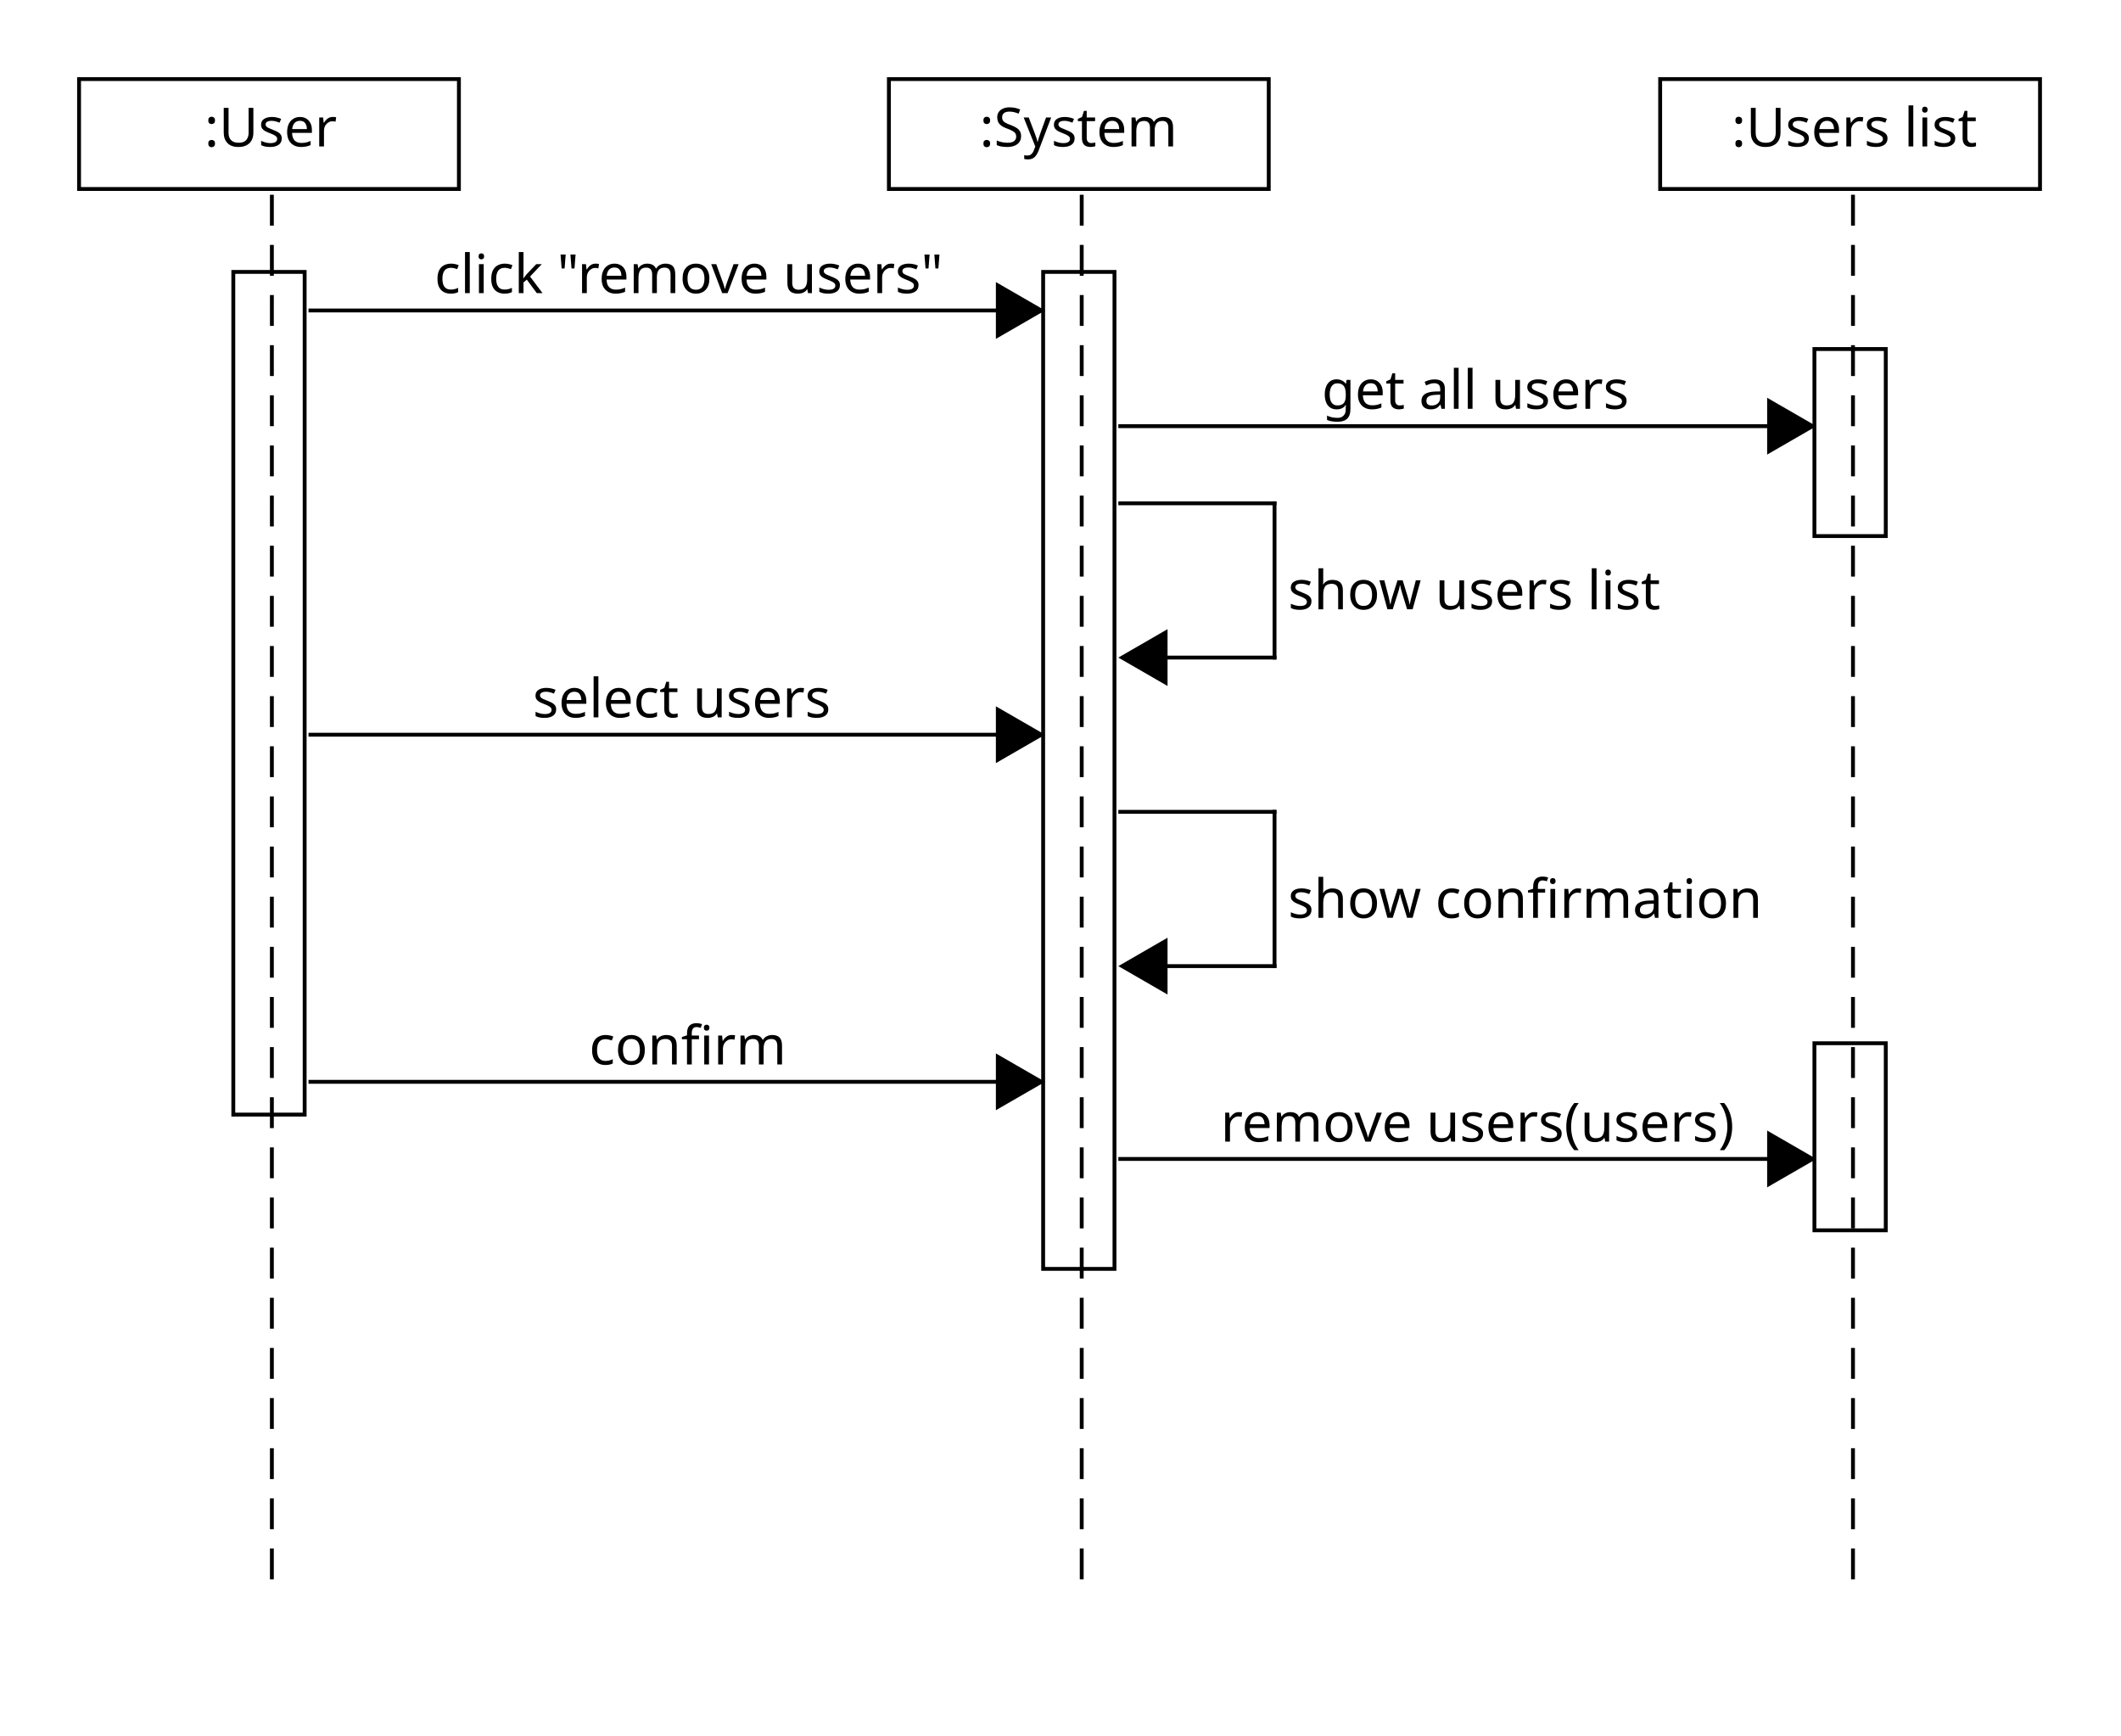
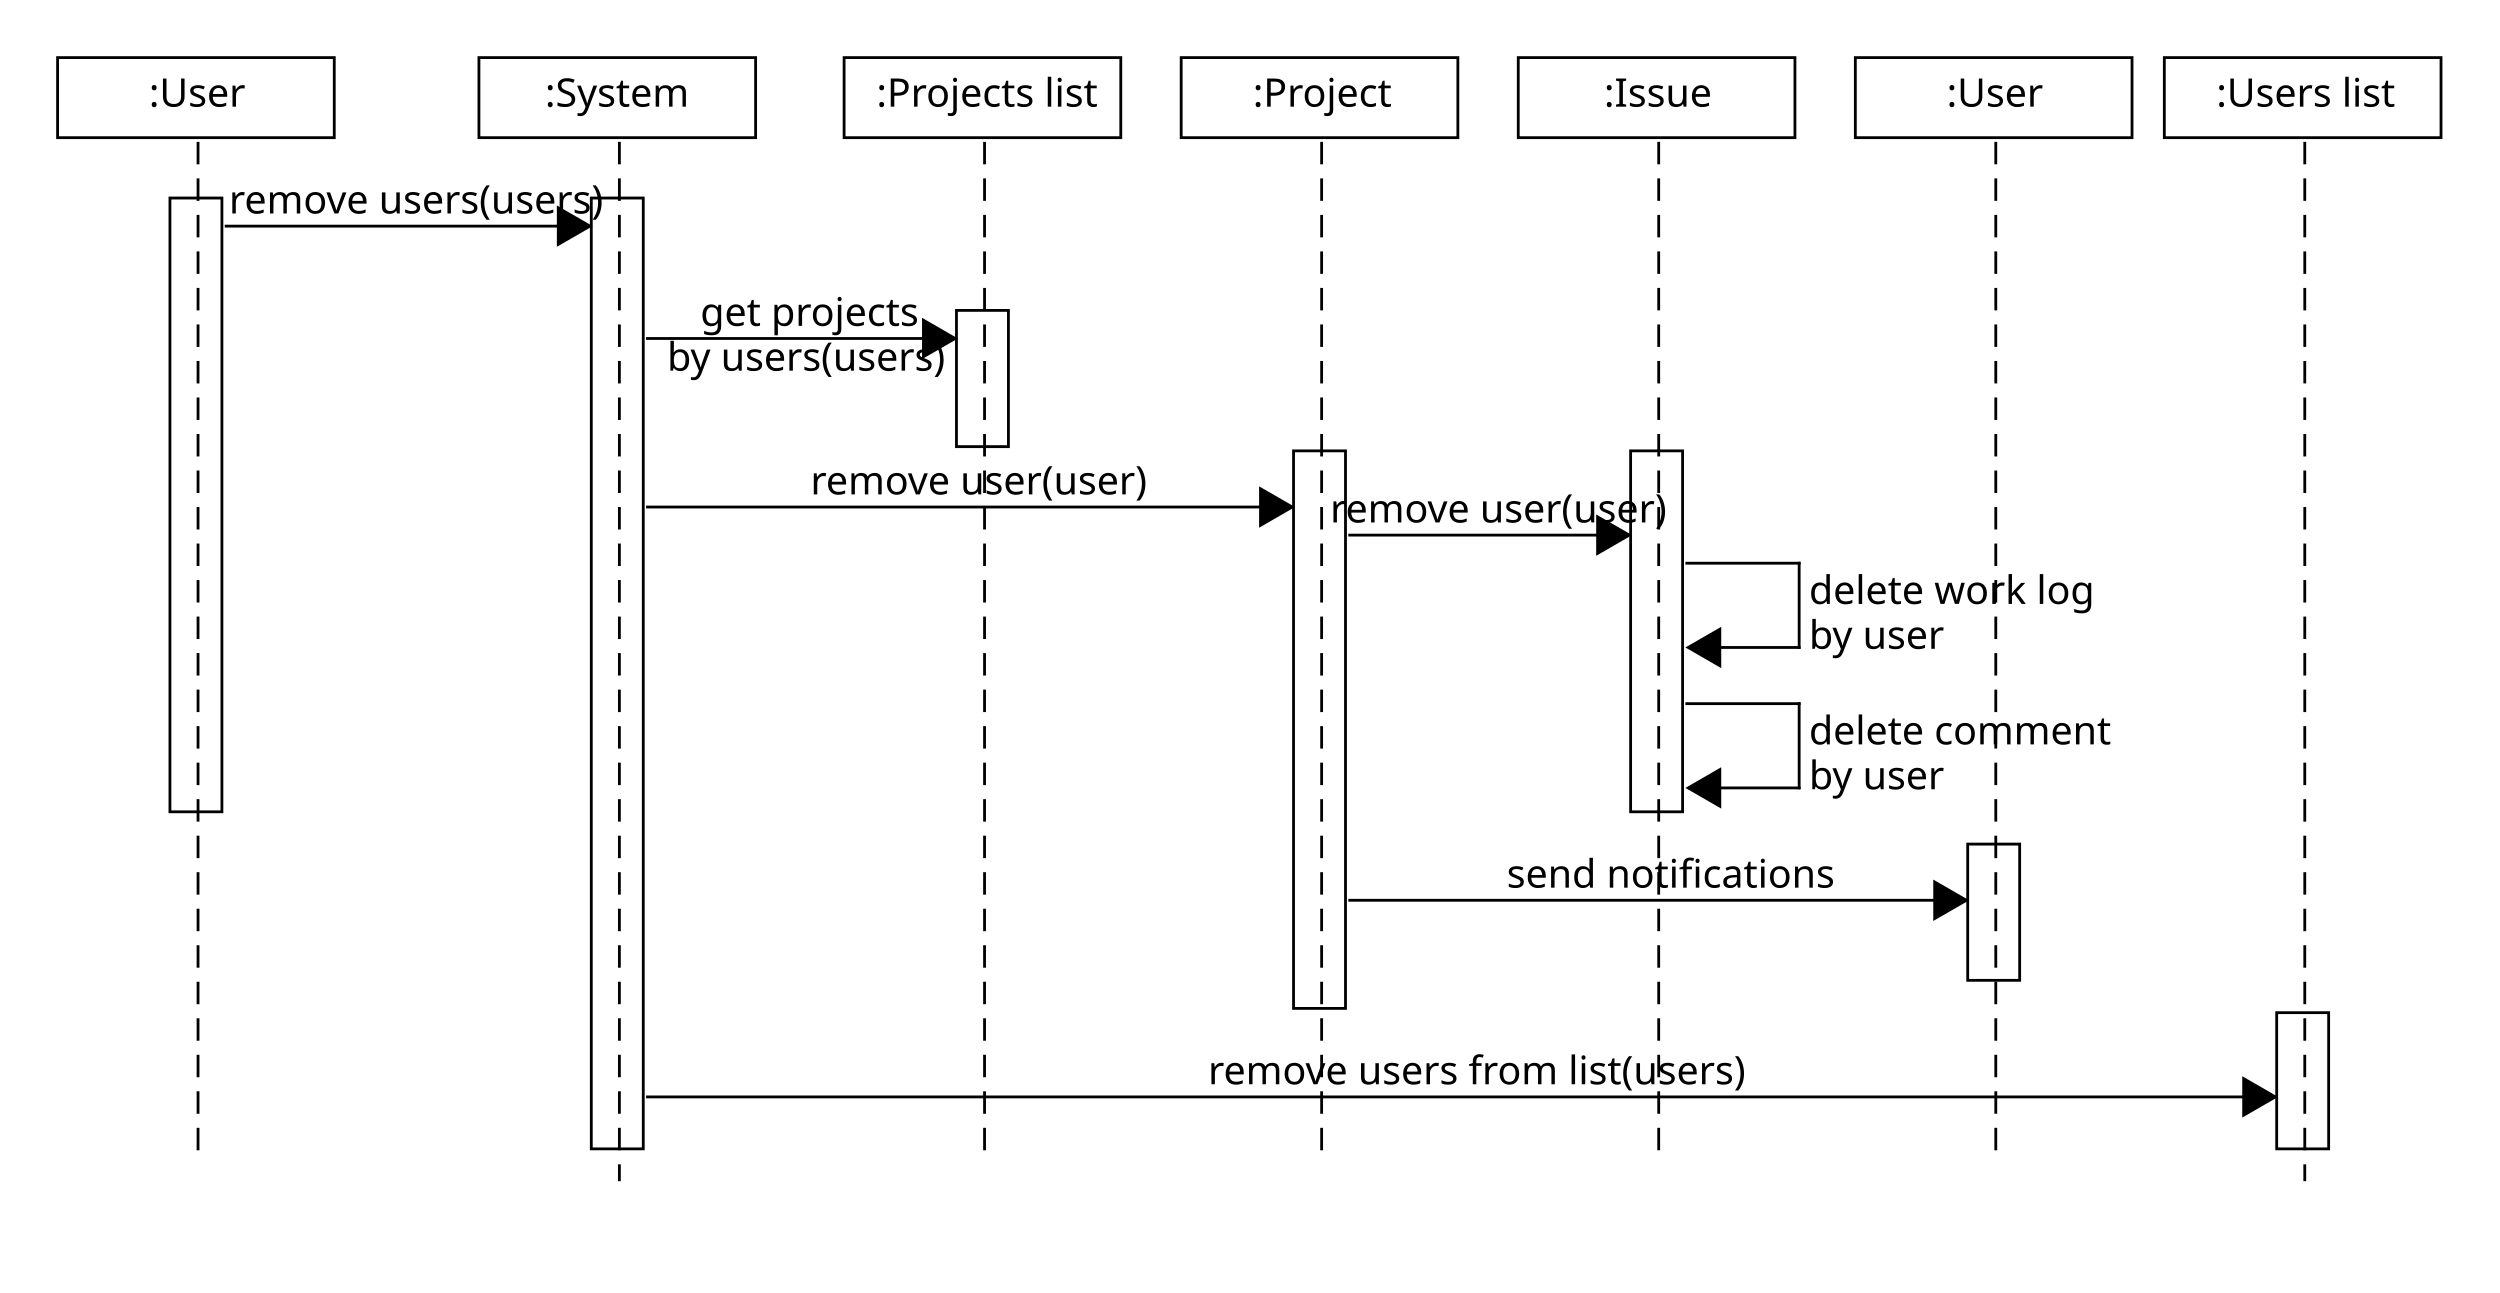
- <svg xmlns="http://www.w3.org/2000/svg" fill-opacity="1" color-rendering="auto" color-interpolation="auto" text-rendering="auto" stroke="black" stroke-linecap="square" width="550" stroke-miterlimit="10" shape-rendering="auto" stroke-opacity="1" fill="black" stroke-dasharray="none" font-weight="normal" stroke-width="1" viewBox="80 70 550 450" height="450" font-family="'Dialog'" font-style="normal" stroke-linejoin="miter" font-size="12px" stroke-dashoffset="0" image-rendering="auto">
+ <svg xmlns="http://www.w3.org/2000/svg" fill-opacity="1" color-rendering="auto" color-interpolation="auto" text-rendering="auto" stroke="black" stroke-linecap="square" width="890" stroke-miterlimit="10" shape-rendering="auto" stroke-opacity="1" fill="black" stroke-dasharray="none" font-weight="normal" stroke-width="1" viewBox="20 40 890 460" height="460" font-family="'Dialog'" font-style="normal" stroke-linejoin="miter" font-size="12px" stroke-dashoffset="0" image-rendering="auto">
  <defs id="genericDefs" />
  <g>
    <defs id="defs1">
      <clipPath clipPathUnits="userSpaceOnUse" id="clipPath1">
        <path d="M0 0 L2147483647 0 L2147483647 2147483647 L0 2147483647 L0 0 Z" />
      </clipPath>
      <clipPath clipPathUnits="userSpaceOnUse" id="clipPath2">
-         <path d="M0 0 L0 50 L20 50 L20 0 Z" />
+         <path d="M0 0 L0 130 L20 130 L20 0 Z" />
      </clipPath>
      <clipPath clipPathUnits="userSpaceOnUse" id="clipPath3">
        <path d="M0 0 L0 390 L30 390 L30 0 Z" />
      </clipPath>
      <clipPath clipPathUnits="userSpaceOnUse" id="clipPath4">
        <path d="M0 0 L0 30 L100 30 L100 0 Z" />
      </clipPath>
      <clipPath clipPathUnits="userSpaceOnUse" id="clipPath5">
-         <path d="M0 0 L0 260 L20 260 L20 0 Z" />
+         <path d="M0 0 L0 50 L20 50 L20 0 Z" />
      </clipPath>
      <clipPath clipPathUnits="userSpaceOnUse" id="clipPath6">
+         <path d="M0 0 L0 200 L20 200 L20 0 Z" />
+       </clipPath>
+       <clipPath clipPathUnits="userSpaceOnUse" id="clipPath7">
+         <path d="M0 0 L0 400 L30 400 L30 0 Z" />
+       </clipPath>
+       <clipPath clipPathUnits="userSpaceOnUse" id="clipPath8">
+         <path d="M0 0 L0 340 L20 340 L20 0 Z" />
+       </clipPath>
+       <clipPath clipPathUnits="userSpaceOnUse" id="clipPath9">
        <path d="M0 0 L0 220 L20 220 L20 0 Z" />
      </clipPath>
-       <clipPath clipPathUnits="userSpaceOnUse" id="clipPath7">
-         <path d="M0 0 L0 40 L220 40 L220 0 Z" />
-       </clipPath>
-       <clipPath clipPathUnits="userSpaceOnUse" id="clipPath8">
-         <path d="M0 0 L0 70 L180 70 L180 0 Z" />
-       </clipPath>
-       <clipPath clipPathUnits="userSpaceOnUse" id="clipPath9">
-         <path d="M0 0 L0 40 L210 40 L210 0 Z" />
-       </clipPath>
      <clipPath clipPathUnits="userSpaceOnUse" id="clipPath10">
-         <path d="M0 0 L0 70 L160 70 L160 0 Z" />
+         <path d="M0 0 L0 60 L170 60 L170 0 Z" />
+       </clipPath>
+       <clipPath clipPathUnits="userSpaceOnUse" id="clipPath11">
+         <path d="M0 0 L0 60 L160 60 L160 0 Z" />
+       </clipPath>
+       <clipPath clipPathUnits="userSpaceOnUse" id="clipPath12">
+         <path d="M0 0 L0 40 L250 40 L250 0 Z" />
+       </clipPath>
+       <clipPath clipPathUnits="userSpaceOnUse" id="clipPath13">
+         <path d="M0 0 L0 40 L130 40 L130 0 Z" />
+       </clipPath>
+       <clipPath clipPathUnits="userSpaceOnUse" id="clipPath14">
+         <path d="M0 0 L0 40 L260 40 L260 0 Z" />
+       </clipPath>
+       <clipPath clipPathUnits="userSpaceOnUse" id="clipPath15">
+         <path d="M0 0 L0 50 L140 50 L140 0 Z" />
+       </clipPath>
+       <clipPath clipPathUnits="userSpaceOnUse" id="clipPath16">
+         <path d="M0 0 L0 40 L610 40 L610 0 Z" />
+       </clipPath>
+       <clipPath clipPathUnits="userSpaceOnUse" id="clipPath17">
+         <path d="M0 0 L0 40 L160 40 L160 0 Z" />
      </clipPath>
    </defs>
-     <g fill="rgb(255,255,255)" fill-opacity="0" transform="translate(550,340)" stroke-opacity="0" stroke="rgb(255,255,255)">
-       <rect x="0.5" width="18.5" height="48.5" y="0.5" clip-path="url(#clipPath2)" stroke="none" />
-     </g>
-     <g transform="translate(550,340)">
-       <rect fill="none" x="0.5" width="18.5" height="48.5" y="0.5" clip-path="url(#clipPath2)" />
-     </g>
-     <g fill="rgb(255,255,255)" fill-opacity="0" transform="translate(550,160)" stroke-opacity="0" stroke="rgb(255,255,255)">
-       <rect x="0.5" width="18.5" height="48.5" y="0.5" clip-path="url(#clipPath2)" stroke="none" />
-     </g>
-     <g transform="translate(550,160)">
-       <rect fill="none" x="0.5" width="18.5" height="48.5" y="0.5" clip-path="url(#clipPath2)" />
-     </g>
-     <g stroke-dasharray="8,5" stroke-miterlimit="5" transform="translate(550,110)" stroke-linecap="butt">
-       <path fill="none" d="M10.5 10.5 L10.5 370.5" clip-path="url(#clipPath3)" />
-     </g>
-     <g fill="rgb(255,255,255)" fill-opacity="0" transform="translate(510,90)" stroke-opacity="0" stroke="rgb(255,255,255)">
-       <rect x="0.5" width="98.5" height="28.5" y="0.5" clip-path="url(#clipPath4)" stroke="none" />
-     </g>
-     <g transform="translate(510,90)">
+     <g fill="rgb(255,255,255)" fill-opacity="0" transform="translate(600,200)" stroke-opacity="0" stroke="rgb(255,255,255)">
+       <rect x="0.5" width="18.5" height="128.5" y="0.5" clip-path="url(#clipPath2)" stroke="none" />
+     </g>
+     <g transform="translate(600,200)">
+       <rect fill="none" x="0.5" width="18.5" height="128.5" y="0.5" clip-path="url(#clipPath2)" />
+     </g>
+     <g stroke-dasharray="8,5" stroke-miterlimit="5" transform="translate(600,80)" stroke-linecap="butt">
+       <path fill="none" d="M10.5 10.5 L10.5 370.5" clip-path="url(#clipPath3)" />
+     </g>
+     <g fill="rgb(255,255,255)" fill-opacity="0" transform="translate(560,60)" stroke-opacity="0" stroke="rgb(255,255,255)">
+       <rect x="0.5" width="98.5" height="28.5" y="0.5" clip-path="url(#clipPath4)" stroke="none" />
+     </g>
+     <g transform="translate(560,60)">
+       <rect fill="none" x="0.5" width="98.5" height="28.5" y="0.5" clip-path="url(#clipPath4)" />
+       <text x="31" font-size="14px" y="17.969" clip-path="url(#clipPath4)" font-family="sans-serif" stroke="none" xml:space="preserve">:Issue</text>
+     </g>
+     <g fill="rgb(255,255,255)" fill-opacity="0" transform="translate(720,340)" stroke-opacity="0" stroke="rgb(255,255,255)">
+       <rect x="0.5" width="18.5" height="48.5" y="0.5" clip-path="url(#clipPath5)" stroke="none" />
+     </g>
+     <g transform="translate(720,340)">
+       <rect fill="none" x="0.5" width="18.5" height="48.5" y="0.5" clip-path="url(#clipPath5)" />
+     </g>
+     <g stroke-dasharray="8,5" stroke-miterlimit="5" transform="translate(720,80)" stroke-linecap="butt">
+       <path fill="none" d="M10.5 10.5 L10.5 370.5" clip-path="url(#clipPath3)" />
+     </g>
+     <g fill="rgb(255,255,255)" fill-opacity="0" transform="translate(680,60)" stroke-opacity="0" stroke="rgb(255,255,255)">
+       <rect x="0.5" width="98.5" height="28.5" y="0.5" clip-path="url(#clipPath4)" stroke="none" />
+     </g>
+     <g transform="translate(680,60)">
+       <rect fill="none" x="0.5" width="98.5" height="28.5" y="0.5" clip-path="url(#clipPath4)" />
+       <text x="33" font-size="14px" y="17.969" clip-path="url(#clipPath4)" font-family="sans-serif" stroke="none" xml:space="preserve">:User</text>
+     </g>
+     <g fill="rgb(255,255,255)" fill-opacity="0" transform="translate(480,200)" stroke-opacity="0" stroke="rgb(255,255,255)">
+       <rect x="0.5" width="18.5" height="198.5" y="0.5" clip-path="url(#clipPath6)" stroke="none" />
+     </g>
+     <g transform="translate(480,200)">
+       <rect fill="none" x="0.5" width="18.5" height="198.5" y="0.5" clip-path="url(#clipPath6)" />
+     </g>
+     <g fill="rgb(255,255,255)" fill-opacity="0" transform="translate(440,60)" stroke-opacity="0" stroke="rgb(255,255,255)">
+       <rect x="0.5" width="98.5" height="28.5" y="0.5" clip-path="url(#clipPath4)" stroke="none" />
+     </g>
+     <g transform="translate(440,60)">
+       <rect fill="none" x="0.5" width="98.5" height="28.5" y="0.5" clip-path="url(#clipPath4)" />
+       <text x="26" font-size="14px" y="17.969" clip-path="url(#clipPath4)" font-family="sans-serif" stroke="none" xml:space="preserve">:Project</text>
+     </g>
+     <g stroke-dasharray="8,5" stroke-miterlimit="5" transform="translate(480,80)" stroke-linecap="butt">
+       <path fill="none" d="M10.5 10.5 L10.5 370.5" clip-path="url(#clipPath3)" />
+     </g>
+     <g fill="rgb(255,255,255)" fill-opacity="0" transform="translate(360,150)" stroke-opacity="0" stroke="rgb(255,255,255)">
+       <rect x="0.5" width="18.5" height="48.5" y="0.5" clip-path="url(#clipPath5)" stroke="none" />
+     </g>
+     <g transform="translate(360,150)">
+       <rect fill="none" x="0.5" width="18.5" height="48.5" y="0.5" clip-path="url(#clipPath5)" />
+     </g>
+     <g stroke-dasharray="8,5" stroke-miterlimit="5" transform="translate(360,80)" stroke-linecap="butt">
+       <path fill="none" d="M10.5 10.5 L10.5 370.5" clip-path="url(#clipPath3)" />
+     </g>
+     <g fill="rgb(255,255,255)" fill-opacity="0" transform="translate(320,60)" stroke-opacity="0" stroke="rgb(255,255,255)">
+       <rect x="0.5" width="98.5" height="28.5" y="0.5" clip-path="url(#clipPath4)" stroke="none" />
+     </g>
+     <g transform="translate(320,60)">
+       <rect fill="none" x="0.5" width="98.5" height="28.5" y="0.5" clip-path="url(#clipPath4)" />
+       <text x="12" font-size="14px" y="17.969" clip-path="url(#clipPath4)" font-family="sans-serif" stroke="none" xml:space="preserve">:Projects list</text>
+     </g>
+     <g fill="rgb(255,255,255)" fill-opacity="0" transform="translate(830,400)" stroke-opacity="0" stroke="rgb(255,255,255)">
+       <rect x="0.5" width="18.5" height="48.5" y="0.5" clip-path="url(#clipPath5)" stroke="none" />
+     </g>
+     <g transform="translate(830,400)">
+       <rect fill="none" x="0.5" width="18.5" height="48.5" y="0.5" clip-path="url(#clipPath5)" />
+     </g>
+     <g stroke-dasharray="8,5" stroke-miterlimit="5" transform="translate(830,80)" stroke-linecap="butt">
+       <path fill="none" d="M10.5 10.5 L10.5 380.5" clip-path="url(#clipPath7)" />
+     </g>
+     <g fill="rgb(255,255,255)" fill-opacity="0" transform="translate(790,60)" stroke-opacity="0" stroke="rgb(255,255,255)">
+       <rect x="0.5" width="98.5" height="28.5" y="0.5" clip-path="url(#clipPath4)" stroke="none" />
+     </g>
+     <g transform="translate(790,60)">
      <rect fill="none" x="0.5" width="98.5" height="28.5" y="0.5" clip-path="url(#clipPath4)" />
      <text x="19" font-size="14px" y="17.969" clip-path="url(#clipPath4)" font-family="sans-serif" stroke="none" xml:space="preserve">:Users list</text>
    </g>
-     <g fill="rgb(255,255,255)" fill-opacity="0" transform="translate(350,140)" stroke-opacity="0" stroke="rgb(255,255,255)">
-       <rect x="0.5" width="18.5" height="258.5" y="0.5" clip-path="url(#clipPath5)" stroke="none" />
-     </g>
-     <g transform="translate(350,140)">
-       <rect fill="none" x="0.5" width="18.5" height="258.5" y="0.5" clip-path="url(#clipPath5)" />
-     </g>
-     <g fill="rgb(255,255,255)" fill-opacity="0" transform="translate(100,90)" stroke-opacity="0" stroke="rgb(255,255,255)">
-       <rect x="0.5" width="98.5" height="28.5" y="0.5" clip-path="url(#clipPath4)" stroke="none" />
-     </g>
-     <g transform="translate(100,90)">
+     <g fill="rgb(255,255,255)" fill-opacity="0" transform="translate(230,110)" stroke-opacity="0" stroke="rgb(255,255,255)">
+       <rect x="0.5" width="18.5" height="338.5" y="0.5" clip-path="url(#clipPath8)" stroke="none" />
+     </g>
+     <g transform="translate(230,110)">
+       <rect fill="none" x="0.5" width="18.5" height="338.5" y="0.5" clip-path="url(#clipPath8)" />
+     </g>
+     <g fill="rgb(255,255,255)" fill-opacity="0" transform="translate(40,60)" stroke-opacity="0" stroke="rgb(255,255,255)">
+       <rect x="0.5" width="98.5" height="28.5" y="0.5" clip-path="url(#clipPath4)" stroke="none" />
+     </g>
+     <g transform="translate(40,60)">
      <rect fill="none" x="0.5" width="98.5" height="28.5" y="0.5" clip-path="url(#clipPath4)" />
      <text x="33" font-size="14px" y="17.969" clip-path="url(#clipPath4)" font-family="sans-serif" stroke="none" xml:space="preserve">:User</text>
    </g>
-     <g fill="rgb(255,255,255)" fill-opacity="0" transform="translate(140,140)" stroke-opacity="0" stroke="rgb(255,255,255)">
-       <rect x="0.5" width="18.5" height="218.5" y="0.5" clip-path="url(#clipPath6)" stroke="none" />
-     </g>
-     <g transform="translate(140,140)">
-       <rect fill="none" x="0.5" width="18.5" height="218.5" y="0.5" clip-path="url(#clipPath6)" />
-     </g>
-     <g stroke-dasharray="8,5" stroke-miterlimit="5" transform="translate(350,110)" stroke-linecap="butt">
-       <path fill="none" d="M10.5 10.5 L10.5 370.5" clip-path="url(#clipPath3)" />
-     </g>
-     <g fill="rgb(255,255,255)" fill-opacity="0" transform="translate(310,90)" stroke-opacity="0" stroke="rgb(255,255,255)">
-       <rect x="0.5" width="98.5" height="28.5" y="0.5" clip-path="url(#clipPath4)" stroke="none" />
-     </g>
-     <g transform="translate(310,90)">
+     <g fill="rgb(255,255,255)" fill-opacity="0" transform="translate(80,110)" stroke-opacity="0" stroke="rgb(255,255,255)">
+       <rect x="0.5" width="18.5" height="218.5" y="0.5" clip-path="url(#clipPath9)" stroke="none" />
+     </g>
+     <g transform="translate(80,110)">
+       <rect fill="none" x="0.5" width="18.5" height="218.5" y="0.5" clip-path="url(#clipPath9)" />
+     </g>
+     <g stroke-dasharray="8,5" stroke-miterlimit="5" transform="translate(230,80)" stroke-linecap="butt">
+       <path fill="none" d="M10.5 10.5 L10.5 380.5" clip-path="url(#clipPath7)" />
+     </g>
+     <g fill="rgb(255,255,255)" fill-opacity="0" transform="translate(190,60)" stroke-opacity="0" stroke="rgb(255,255,255)">
+       <rect x="0.5" width="98.5" height="28.5" y="0.5" clip-path="url(#clipPath4)" stroke="none" />
+     </g>
+     <g transform="translate(190,60)">
      <rect fill="none" x="0.5" width="98.5" height="28.5" y="0.5" clip-path="url(#clipPath4)" />
      <text x="24" font-size="14px" y="17.969" clip-path="url(#clipPath4)" font-family="sans-serif" stroke="none" xml:space="preserve">:System</text>
    </g>
-     <g transform="translate(150,330)">
-       <path fill="none" d="M199.5 20.5 L10.5 20.5" clip-path="url(#clipPath7)" />
-       <path d="M188.742 14 L200 20.5 L188.742 27 Z" clip-path="url(#clipPath7)" stroke="none" />
-       <path fill="none" d="M188.742 14 L200 20.5 L188.742 27 Z" clip-path="url(#clipPath7)" />
-       <text x="82.773" font-size="14px" y="16" clip-path="url(#clipPath7)" font-family="sans-serif" stroke="none" xml:space="preserve">confirm</text>
-     </g>
-     <g transform="translate(360,270)">
-       <path fill="none" d="M11.5 50.5 L50.5 50.5" clip-path="url(#clipPath8)" />
-       <path fill="none" d="M50.5 50.5 L50.5 10.5" clip-path="url(#clipPath8)" />
-       <path fill="none" d="M50.5 10.5 L10.5 10.5" clip-path="url(#clipPath8)" />
-       <path d="M22.258 57 L11 50.5 L22.258 44 Z" clip-path="url(#clipPath8)" stroke="none" />
-       <path fill="none" d="M22.258 57 L11 50.5 L22.258 44 Z" clip-path="url(#clipPath8)" />
-       <text x="54" font-size="14px" y="37.984" clip-path="url(#clipPath8)" font-family="sans-serif" stroke="none" xml:space="preserve">show confirmation</text>
-     </g>
-     <g transform="translate(360,350)">
-       <path fill="none" d="M189.5 20.5 L10.5 20.5" clip-path="url(#clipPath9)" />
-       <path d="M178.742 14 L190 20.5 L178.742 27 Z" clip-path="url(#clipPath9)" stroke="none" />
-       <path fill="none" d="M178.742 14 L190 20.5 L178.742 27 Z" clip-path="url(#clipPath9)" />
-       <text x="36.523" font-size="14px" y="16" clip-path="url(#clipPath9)" font-family="sans-serif" stroke="none" xml:space="preserve">remove users(users)</text>
-     </g>
-     <g transform="translate(360,160)">
-       <path fill="none" d="M189.5 20.5 L10.5 20.5" clip-path="url(#clipPath9)" />
-       <path d="M178.742 14 L190 20.5 L178.742 27 Z" clip-path="url(#clipPath9)" stroke="none" />
-       <path fill="none" d="M178.742 14 L190 20.5 L178.742 27 Z" clip-path="url(#clipPath9)" />
-       <text x="62.759" font-size="14px" y="16" clip-path="url(#clipPath9)" font-family="sans-serif" stroke="none" xml:space="preserve">get all users</text>
-     </g>
-     <g transform="translate(150,240)">
-       <path fill="none" d="M199.5 20.5 L10.5 20.5" clip-path="url(#clipPath7)" />
-       <path d="M188.742 14 L200 20.5 L188.742 27 Z" clip-path="url(#clipPath7)" stroke="none" />
-       <path fill="none" d="M188.742 14 L200 20.5 L188.742 27 Z" clip-path="url(#clipPath7)" />
-       <text x="68.144" font-size="14px" y="16" clip-path="url(#clipPath7)" font-family="sans-serif" stroke="none" xml:space="preserve">select users</text>
-     </g>
-     <g transform="translate(360,190)">
-       <path fill="none" d="M11.5 50.5 L50.5 50.5" clip-path="url(#clipPath10)" />
-       <path fill="none" d="M50.5 50.5 L50.5 10.5" clip-path="url(#clipPath10)" />
+     <g transform="translate(610,280)">
+       <path fill="none" d="M11.5 40.5 L50.5 40.5" clip-path="url(#clipPath10)" />
+       <path fill="none" d="M50.5 40.5 L50.5 10.5" clip-path="url(#clipPath10)" />
      <path fill="none" d="M50.5 10.5 L10.5 10.5" clip-path="url(#clipPath10)" />
-       <path d="M22.258 57 L11 50.5 L22.258 44 Z" clip-path="url(#clipPath10)" stroke="none" />
-       <path fill="none" d="M22.258 57 L11 50.5 L22.258 44 Z" clip-path="url(#clipPath10)" />
-       <text x="54" font-size="14px" y="37.984" clip-path="url(#clipPath10)" font-family="sans-serif" stroke="none" xml:space="preserve">show users list</text>
-     </g>
-     <g transform="translate(150,130)">
-       <path fill="none" d="M199.5 20.5 L10.5 20.5" clip-path="url(#clipPath7)" />
-       <path d="M188.742 14 L200 20.5 L188.742 27 Z" clip-path="url(#clipPath7)" stroke="none" />
-       <path fill="none" d="M188.742 14 L200 20.5 L188.742 27 Z" clip-path="url(#clipPath7)" />
-       <text x="42.674" font-size="14px" y="16" clip-path="url(#clipPath7)" font-family="sans-serif" stroke="none" xml:space="preserve">click "remove users"</text>
-     </g>
-     <g stroke-dasharray="8,5" stroke-miterlimit="5" transform="translate(140,110)" stroke-linecap="butt">
+       <path d="M22.258 47 L11 40.5 L22.258 34 Z" clip-path="url(#clipPath10)" stroke="none" />
+       <path fill="none" d="M22.258 47 L11 40.5 L22.258 34 Z" clip-path="url(#clipPath10)" />
+       <text x="54" font-size="14px" y="25" clip-path="url(#clipPath10)" font-family="sans-serif" stroke="none" xml:space="preserve">delete comment</text>
+       <text x="54" font-size="14px" y="40.969" clip-path="url(#clipPath10)" font-family="sans-serif" stroke="none" xml:space="preserve">by user</text>
+     </g>
+     <g transform="translate(610,230)">
+       <path fill="none" d="M11.5 40.5 L50.5 40.5" clip-path="url(#clipPath11)" />
+       <path fill="none" d="M50.5 40.5 L50.5 10.5" clip-path="url(#clipPath11)" />
+       <path fill="none" d="M50.5 10.5 L10.5 10.5" clip-path="url(#clipPath11)" />
+       <path d="M22.258 47 L11 40.5 L22.258 34 Z" clip-path="url(#clipPath11)" stroke="none" />
+       <path fill="none" d="M22.258 47 L11 40.5 L22.258 34 Z" clip-path="url(#clipPath11)" />
+       <text x="54" font-size="14px" y="25" clip-path="url(#clipPath11)" font-family="sans-serif" stroke="none" xml:space="preserve">delete work log</text>
+       <text x="54" font-size="14px" y="40.969" clip-path="url(#clipPath11)" font-family="sans-serif" stroke="none" xml:space="preserve">by user</text>
+     </g>
+     <g transform="translate(490,340)">
+       <path fill="none" d="M229.5 20.5 L10.5 20.5" clip-path="url(#clipPath12)" />
+       <path d="M218.742 14 L230 20.5 L218.742 27 Z" clip-path="url(#clipPath12)" stroke="none" />
+       <path fill="none" d="M218.742 14 L230 20.5 L218.742 27 Z" clip-path="url(#clipPath12)" />
+       <text x="66.403" font-size="14px" y="16" clip-path="url(#clipPath12)" font-family="sans-serif" stroke="none" xml:space="preserve">send notifications</text>
+     </g>
+     <g transform="translate(490,210)">
+       <path fill="none" d="M109.5 20.5 L10.5 20.5" clip-path="url(#clipPath13)" />
+       <path d="M98.742 14 L110 20.5 L98.742 27 Z" clip-path="url(#clipPath13)" stroke="none" />
+       <path fill="none" d="M98.742 14 L110 20.5 L98.742 27 Z" clip-path="url(#clipPath13)" />
+       <text x="3.523" font-size="14px" y="16" clip-path="url(#clipPath13)" font-family="sans-serif" stroke="none" xml:space="preserve">remove user(user)</text>
+     </g>
+     <g transform="translate(240,200)">
+       <path fill="none" d="M239.5 20.5 L10.5 20.5" clip-path="url(#clipPath14)" />
+       <path d="M228.742 14 L240 20.5 L228.742 27 Z" clip-path="url(#clipPath14)" stroke="none" />
+       <path fill="none" d="M228.742 14 L240 20.5 L228.742 27 Z" clip-path="url(#clipPath14)" />
+       <text x="68.523" font-size="14px" y="16" clip-path="url(#clipPath14)" font-family="sans-serif" stroke="none" xml:space="preserve">remove user(user)</text>
+     </g>
+     <g transform="translate(240,140)">
+       <path fill="none" d="M119.5 20.5 L10.5 20.5" clip-path="url(#clipPath15)" />
+       <path d="M108.742 14 L120 20.5 L108.742 27 Z" clip-path="url(#clipPath15)" stroke="none" />
+       <path fill="none" d="M108.742 14 L120 20.5 L108.742 27 Z" clip-path="url(#clipPath15)" />
+       <text x="29.314" font-size="14px" y="16" clip-path="url(#clipPath15)" font-family="sans-serif" stroke="none" xml:space="preserve">get projects </text>
+       <text x="17.48" font-size="14px" y="31.969" clip-path="url(#clipPath15)" font-family="sans-serif" stroke="none" xml:space="preserve">by users(users)</text>
+     </g>
+     <g transform="translate(240,410)">
+       <path fill="none" d="M589.5 20.5 L10.5 20.5" clip-path="url(#clipPath16)" />
+       <path d="M578.742 14 L590 20.5 L578.742 27 Z" clip-path="url(#clipPath16)" stroke="none" />
+       <path fill="none" d="M578.742 14 L590 20.5 L578.742 27 Z" clip-path="url(#clipPath16)" />
+       <text x="210.079" font-size="14px" y="16" clip-path="url(#clipPath16)" font-family="sans-serif" stroke="none" xml:space="preserve">remove users from list(users)</text>
+     </g>
+     <g transform="translate(90,100)">
+       <path fill="none" d="M139.5 20.5 L10.5 20.5" clip-path="url(#clipPath17)" />
+       <path d="M128.742 14 L140 20.5 L128.742 27 Z" clip-path="url(#clipPath17)" stroke="none" />
+       <path fill="none" d="M128.742 14 L140 20.5 L128.742 27 Z" clip-path="url(#clipPath17)" />
+       <text x="11.523" font-size="14px" y="16" clip-path="url(#clipPath17)" font-family="sans-serif" stroke="none" xml:space="preserve">remove users(users)</text>
+     </g>
+     <g stroke-dasharray="8,5" stroke-miterlimit="5" transform="translate(80,80)" stroke-linecap="butt">
      <path fill="none" d="M10.5 10.5 L10.5 370.5" clip-path="url(#clipPath3)" />
    </g>
  </g>
</svg>
